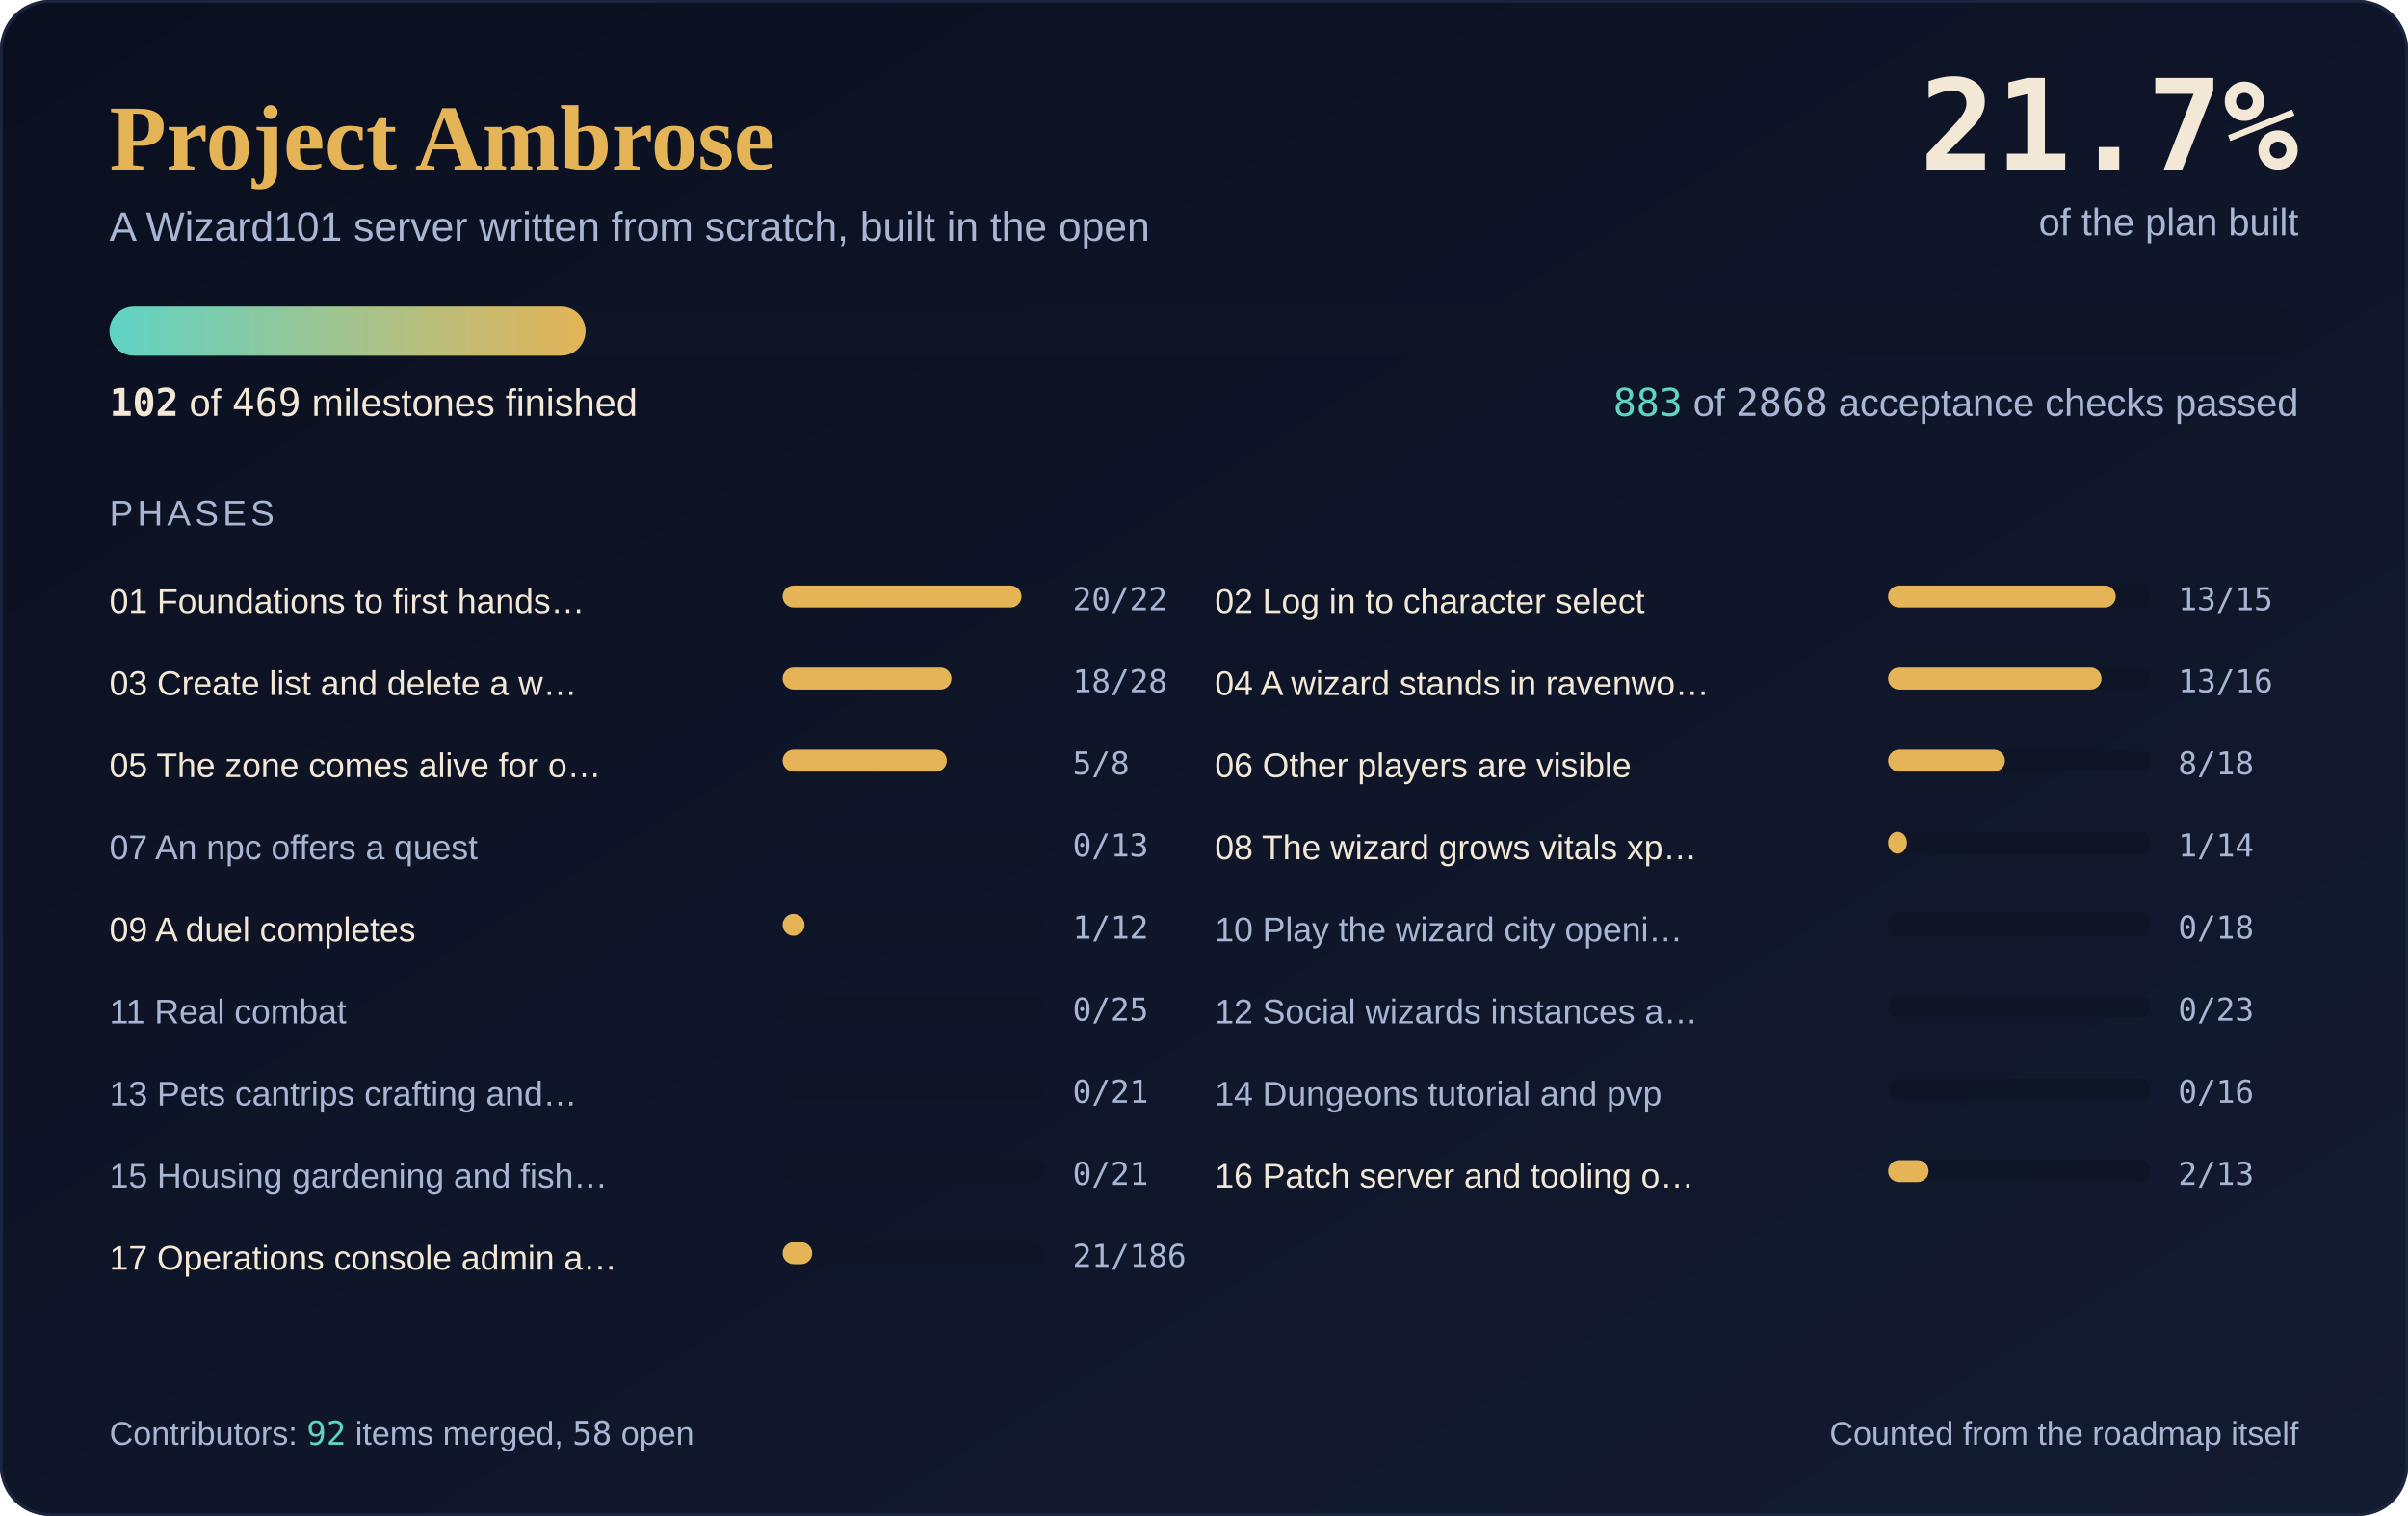
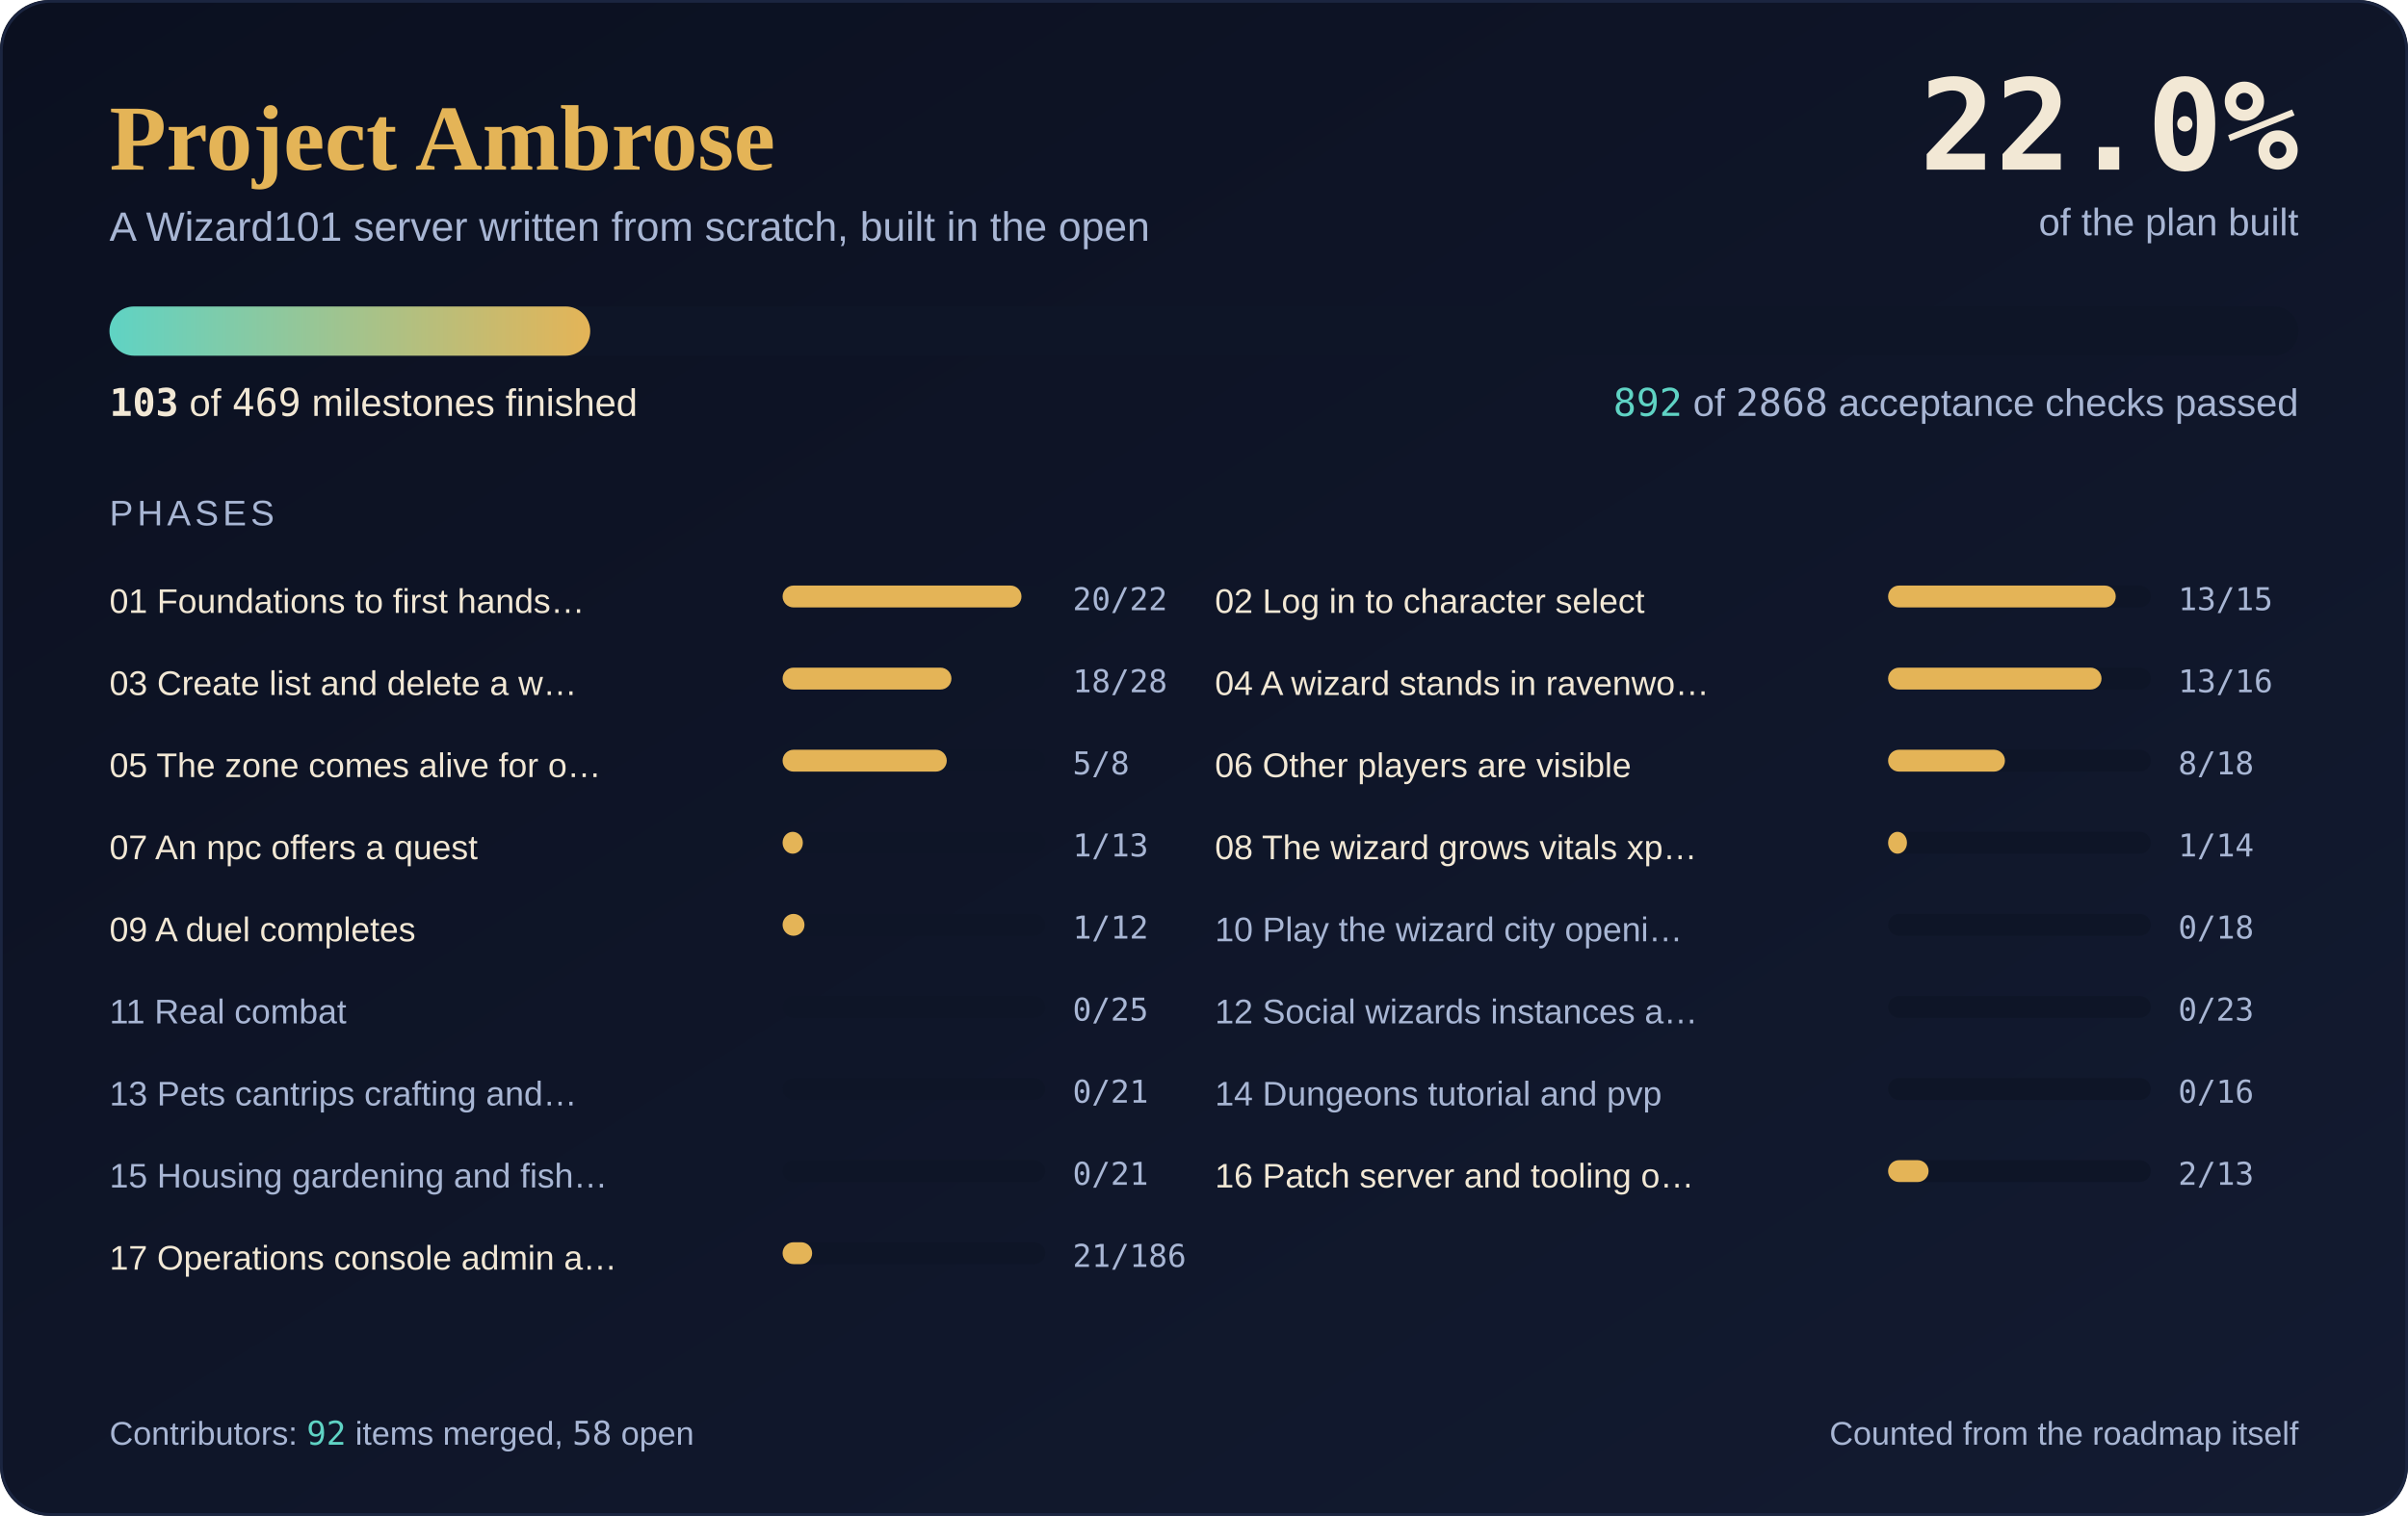
- <svg xmlns="http://www.w3.org/2000/svg" width="880" height="554" viewBox="0 0 880 554" role="img" aria-label="Project Ambrose progress: 102 of 469 milestones complete, 21.7 percent">
+ <svg xmlns="http://www.w3.org/2000/svg" width="880" height="554" viewBox="0 0 880 554" role="img" aria-label="Project Ambrose progress: 103 of 469 milestones complete, 22.0 percent">
  <defs>
    <linearGradient id="sky" x1="0" y1="0" x2="1" y2="1">
      <stop offset="0" stop-color="#0B1020" />
      <stop offset="1" stop-color="#131B31" />
    </linearGradient>
    <linearGradient id="fill" x1="0" y1="0" x2="1" y2="0">
      <stop offset="0" stop-color="#5FD3C4" />
      <stop offset="1" stop-color="#E4B457" />
    </linearGradient>
  </defs>
  <rect width="880" height="554" rx="18" fill="url(#sky)" />
  <rect x="0.5" y="0.5" width="879" height="553" rx="18" fill="none" stroke="#1B2540" />
  <text x="40" y="62" font-family="'Cormorant Garamond', Georgia, 'Times New Roman', serif" font-size="34" font-weight="600" fill="#E4B457">Project Ambrose</text>
  <text x="40" y="88" font-family="Karla, 'Segoe UI', 'Helvetica Neue', Arial, sans-serif" font-size="15" fill="#A8B6D4">A Wizard101 server written from scratch, built in the open</text>
-   <text x="840" y="62" text-anchor="end" font-family="'JetBrains Mono', Consolas, 'DejaVu Sans Mono', monospace" font-size="46" font-weight="700" fill="#F2E8D5">21.7%</text>
+   <text x="840" y="62" text-anchor="end" font-family="'JetBrains Mono', Consolas, 'DejaVu Sans Mono', monospace" font-size="46" font-weight="700" fill="#F2E8D5">22.0%</text>
  <text x="840" y="86" text-anchor="end" font-family="Karla, 'Segoe UI', 'Helvetica Neue', Arial, sans-serif" font-size="14" fill="#A8B6D4">of the plan built</text>
  <rect x="40" y="112" width="800" height="18" rx="9.0" fill="#0E1527" />
-   <rect x="40" y="112" width="174.0" height="18" rx="9.0" fill="url(#fill)" />
+   <rect x="40" y="112" width="175.7" height="18" rx="9.0" fill="url(#fill)" />
  <text x="40" y="152" font-family="Karla, 'Segoe UI', 'Helvetica Neue', Arial, sans-serif" font-size="14" fill="#F2E8D5">
-     <tspan font-family="'JetBrains Mono', Consolas, 'DejaVu Sans Mono', monospace" font-weight="700">102</tspan> of <tspan font-family="'JetBrains Mono', Consolas, 'DejaVu Sans Mono', monospace">469</tspan> milestones finished</text>
+     <tspan font-family="'JetBrains Mono', Consolas, 'DejaVu Sans Mono', monospace" font-weight="700">103</tspan> of <tspan font-family="'JetBrains Mono', Consolas, 'DejaVu Sans Mono', monospace">469</tspan> milestones finished</text>
  <text x="840" y="152" text-anchor="end" font-family="Karla, 'Segoe UI', 'Helvetica Neue', Arial, sans-serif" font-size="14" fill="#A8B6D4">
-     <tspan font-family="'JetBrains Mono', Consolas, 'DejaVu Sans Mono', monospace" fill="#5FD3C4">883</tspan> of <tspan font-family="'JetBrains Mono', Consolas, 'DejaVu Sans Mono', monospace">2868</tspan> acceptance checks passed</text>
+     <tspan font-family="'JetBrains Mono', Consolas, 'DejaVu Sans Mono', monospace" fill="#5FD3C4">892</tspan> of <tspan font-family="'JetBrains Mono', Consolas, 'DejaVu Sans Mono', monospace">2868</tspan> acceptance checks passed</text>
  <text x="40" y="192" font-family="Karla, 'Segoe UI', 'Helvetica Neue', Arial, sans-serif" font-size="13" fill="#A8B6D4" letter-spacing="1.5">PHASES</text>
  <text x="40" y="224" font-family="Karla, 'Segoe UI', 'Helvetica Neue', Arial, sans-serif" font-size="12.5" fill="#F2E8D5">01 Foundations to first hands…</text>
  <rect x="286" y="214" width="96" height="8" rx="4.0" fill="#0E1527" />
  <rect x="286" y="214" width="87.3" height="8" rx="4.0" fill="#E4B457" />
  <text x="392" y="223" font-family="'JetBrains Mono', Consolas, 'DejaVu Sans Mono', monospace" font-size="11.5" fill="#A8B6D4">20/22</text>
  <text x="444" y="224" font-family="Karla, 'Segoe UI', 'Helvetica Neue', Arial, sans-serif" font-size="12.5" fill="#F2E8D5">02 Log in to character select</text>
  <rect x="690" y="214" width="96" height="8" rx="4.0" fill="#0E1527" />
  <rect x="690" y="214" width="83.2" height="8" rx="4.0" fill="#E4B457" />
  <text x="796" y="223" font-family="'JetBrains Mono', Consolas, 'DejaVu Sans Mono', monospace" font-size="11.5" fill="#A8B6D4">13/15</text>
  <text x="40" y="254" font-family="Karla, 'Segoe UI', 'Helvetica Neue', Arial, sans-serif" font-size="12.5" fill="#F2E8D5">03 Create list and delete a w…</text>
  <rect x="286" y="244" width="96" height="8" rx="4.0" fill="#0E1527" />
  <rect x="286" y="244" width="61.7" height="8" rx="4.0" fill="#E4B457" />
  <text x="392" y="253" font-family="'JetBrains Mono', Consolas, 'DejaVu Sans Mono', monospace" font-size="11.5" fill="#A8B6D4">18/28</text>
  <text x="444" y="254" font-family="Karla, 'Segoe UI', 'Helvetica Neue', Arial, sans-serif" font-size="12.5" fill="#F2E8D5">04 A wizard stands in ravenwo…</text>
  <rect x="690" y="244" width="96" height="8" rx="4.0" fill="#0E1527" />
  <rect x="690" y="244" width="78.0" height="8" rx="4.0" fill="#E4B457" />
  <text x="796" y="253" font-family="'JetBrains Mono', Consolas, 'DejaVu Sans Mono', monospace" font-size="11.5" fill="#A8B6D4">13/16</text>
  <text x="40" y="284" font-family="Karla, 'Segoe UI', 'Helvetica Neue', Arial, sans-serif" font-size="12.5" fill="#F2E8D5">05 The zone comes alive for o…</text>
  <rect x="286" y="274" width="96" height="8" rx="4.0" fill="#0E1527" />
  <rect x="286" y="274" width="60.0" height="8" rx="4.0" fill="#E4B457" />
  <text x="392" y="283" font-family="'JetBrains Mono', Consolas, 'DejaVu Sans Mono', monospace" font-size="11.5" fill="#A8B6D4">5/8</text>
  <text x="444" y="284" font-family="Karla, 'Segoe UI', 'Helvetica Neue', Arial, sans-serif" font-size="12.5" fill="#F2E8D5">06 Other players are visible</text>
  <rect x="690" y="274" width="96" height="8" rx="4.0" fill="#0E1527" />
  <rect x="690" y="274" width="42.7" height="8" rx="4.0" fill="#E4B457" />
  <text x="796" y="283" font-family="'JetBrains Mono', Consolas, 'DejaVu Sans Mono', monospace" font-size="11.5" fill="#A8B6D4">8/18</text>
-   <text x="40" y="314" font-family="Karla, 'Segoe UI', 'Helvetica Neue', Arial, sans-serif" font-size="12.5" fill="#A8B6D4">07 An npc offers a quest</text>
+   <text x="40" y="314" font-family="Karla, 'Segoe UI', 'Helvetica Neue', Arial, sans-serif" font-size="12.5" fill="#F2E8D5">07 An npc offers a quest</text>
  <rect x="286" y="304" width="96" height="8" rx="4.0" fill="#0E1527" />
-   <text x="392" y="313" font-family="'JetBrains Mono', Consolas, 'DejaVu Sans Mono', monospace" font-size="11.5" fill="#A8B6D4">0/13</text>
+   <rect x="286" y="304" width="7.4" height="8" rx="4.0" fill="#E4B457" />
+   <text x="392" y="313" font-family="'JetBrains Mono', Consolas, 'DejaVu Sans Mono', monospace" font-size="11.5" fill="#A8B6D4">1/13</text>
  <text x="444" y="314" font-family="Karla, 'Segoe UI', 'Helvetica Neue', Arial, sans-serif" font-size="12.5" fill="#F2E8D5">08 The wizard grows vitals xp…</text>
  <rect x="690" y="304" width="96" height="8" rx="4.0" fill="#0E1527" />
  <rect x="690" y="304" width="6.9" height="8" rx="4.0" fill="#E4B457" />
  <text x="796" y="313" font-family="'JetBrains Mono', Consolas, 'DejaVu Sans Mono', monospace" font-size="11.5" fill="#A8B6D4">1/14</text>
  <text x="40" y="344" font-family="Karla, 'Segoe UI', 'Helvetica Neue', Arial, sans-serif" font-size="12.5" fill="#F2E8D5">09 A duel completes</text>
  <rect x="286" y="334" width="96" height="8" rx="4.0" fill="#0E1527" />
  <rect x="286" y="334" width="8.0" height="8" rx="4.0" fill="#E4B457" />
  <text x="392" y="343" font-family="'JetBrains Mono', Consolas, 'DejaVu Sans Mono', monospace" font-size="11.5" fill="#A8B6D4">1/12</text>
  <text x="444" y="344" font-family="Karla, 'Segoe UI', 'Helvetica Neue', Arial, sans-serif" font-size="12.5" fill="#A8B6D4">10 Play the wizard city openi…</text>
  <rect x="690" y="334" width="96" height="8" rx="4.0" fill="#0E1527" />
  <text x="796" y="343" font-family="'JetBrains Mono', Consolas, 'DejaVu Sans Mono', monospace" font-size="11.5" fill="#A8B6D4">0/18</text>
  <text x="40" y="374" font-family="Karla, 'Segoe UI', 'Helvetica Neue', Arial, sans-serif" font-size="12.5" fill="#A8B6D4">11 Real combat</text>
  <rect x="286" y="364" width="96" height="8" rx="4.0" fill="#0E1527" />
  <text x="392" y="373" font-family="'JetBrains Mono', Consolas, 'DejaVu Sans Mono', monospace" font-size="11.5" fill="#A8B6D4">0/25</text>
  <text x="444" y="374" font-family="Karla, 'Segoe UI', 'Helvetica Neue', Arial, sans-serif" font-size="12.5" fill="#A8B6D4">12 Social wizards instances a…</text>
  <rect x="690" y="364" width="96" height="8" rx="4.0" fill="#0E1527" />
  <text x="796" y="373" font-family="'JetBrains Mono', Consolas, 'DejaVu Sans Mono', monospace" font-size="11.5" fill="#A8B6D4">0/23</text>
  <text x="40" y="404" font-family="Karla, 'Segoe UI', 'Helvetica Neue', Arial, sans-serif" font-size="12.5" fill="#A8B6D4">13 Pets cantrips crafting and…</text>
  <rect x="286" y="394" width="96" height="8" rx="4.0" fill="#0E1527" />
  <text x="392" y="403" font-family="'JetBrains Mono', Consolas, 'DejaVu Sans Mono', monospace" font-size="11.5" fill="#A8B6D4">0/21</text>
  <text x="444" y="404" font-family="Karla, 'Segoe UI', 'Helvetica Neue', Arial, sans-serif" font-size="12.5" fill="#A8B6D4">14 Dungeons tutorial and pvp</text>
  <rect x="690" y="394" width="96" height="8" rx="4.0" fill="#0E1527" />
  <text x="796" y="403" font-family="'JetBrains Mono', Consolas, 'DejaVu Sans Mono', monospace" font-size="11.5" fill="#A8B6D4">0/16</text>
  <text x="40" y="434" font-family="Karla, 'Segoe UI', 'Helvetica Neue', Arial, sans-serif" font-size="12.5" fill="#A8B6D4">15 Housing gardening and fish…</text>
  <rect x="286" y="424" width="96" height="8" rx="4.0" fill="#0E1527" />
  <text x="392" y="433" font-family="'JetBrains Mono', Consolas, 'DejaVu Sans Mono', monospace" font-size="11.5" fill="#A8B6D4">0/21</text>
  <text x="444" y="434" font-family="Karla, 'Segoe UI', 'Helvetica Neue', Arial, sans-serif" font-size="12.5" fill="#F2E8D5">16 Patch server and tooling o…</text>
  <rect x="690" y="424" width="96" height="8" rx="4.0" fill="#0E1527" />
  <rect x="690" y="424" width="14.8" height="8" rx="4.0" fill="#E4B457" />
  <text x="796" y="433" font-family="'JetBrains Mono', Consolas, 'DejaVu Sans Mono', monospace" font-size="11.5" fill="#A8B6D4">2/13</text>
  <text x="40" y="464" font-family="Karla, 'Segoe UI', 'Helvetica Neue', Arial, sans-serif" font-size="12.5" fill="#F2E8D5">17 Operations console admin a…</text>
  <rect x="286" y="454" width="96" height="8" rx="4.0" fill="#0E1527" />
  <rect x="286" y="454" width="10.8" height="8" rx="4.0" fill="#E4B457" />
  <text x="392" y="463" font-family="'JetBrains Mono', Consolas, 'DejaVu Sans Mono', monospace" font-size="11.5" fill="#A8B6D4">21/186</text>
  <text x="40" y="528" font-family="Karla, 'Segoe UI', 'Helvetica Neue', Arial, sans-serif" font-size="12" fill="#A8B6D4">Contributors: <tspan font-family="'JetBrains Mono', Consolas, 'DejaVu Sans Mono', monospace" fill="#5FD3C4">92</tspan> items merged, <tspan font-family="'JetBrains Mono', Consolas, 'DejaVu Sans Mono', monospace">58</tspan> open</text>
  <text x="840" y="528" text-anchor="end" font-family="Karla, 'Segoe UI', 'Helvetica Neue', Arial, sans-serif" font-size="12" fill="#A8B6D4">Counted from the roadmap itself</text>
</svg>
